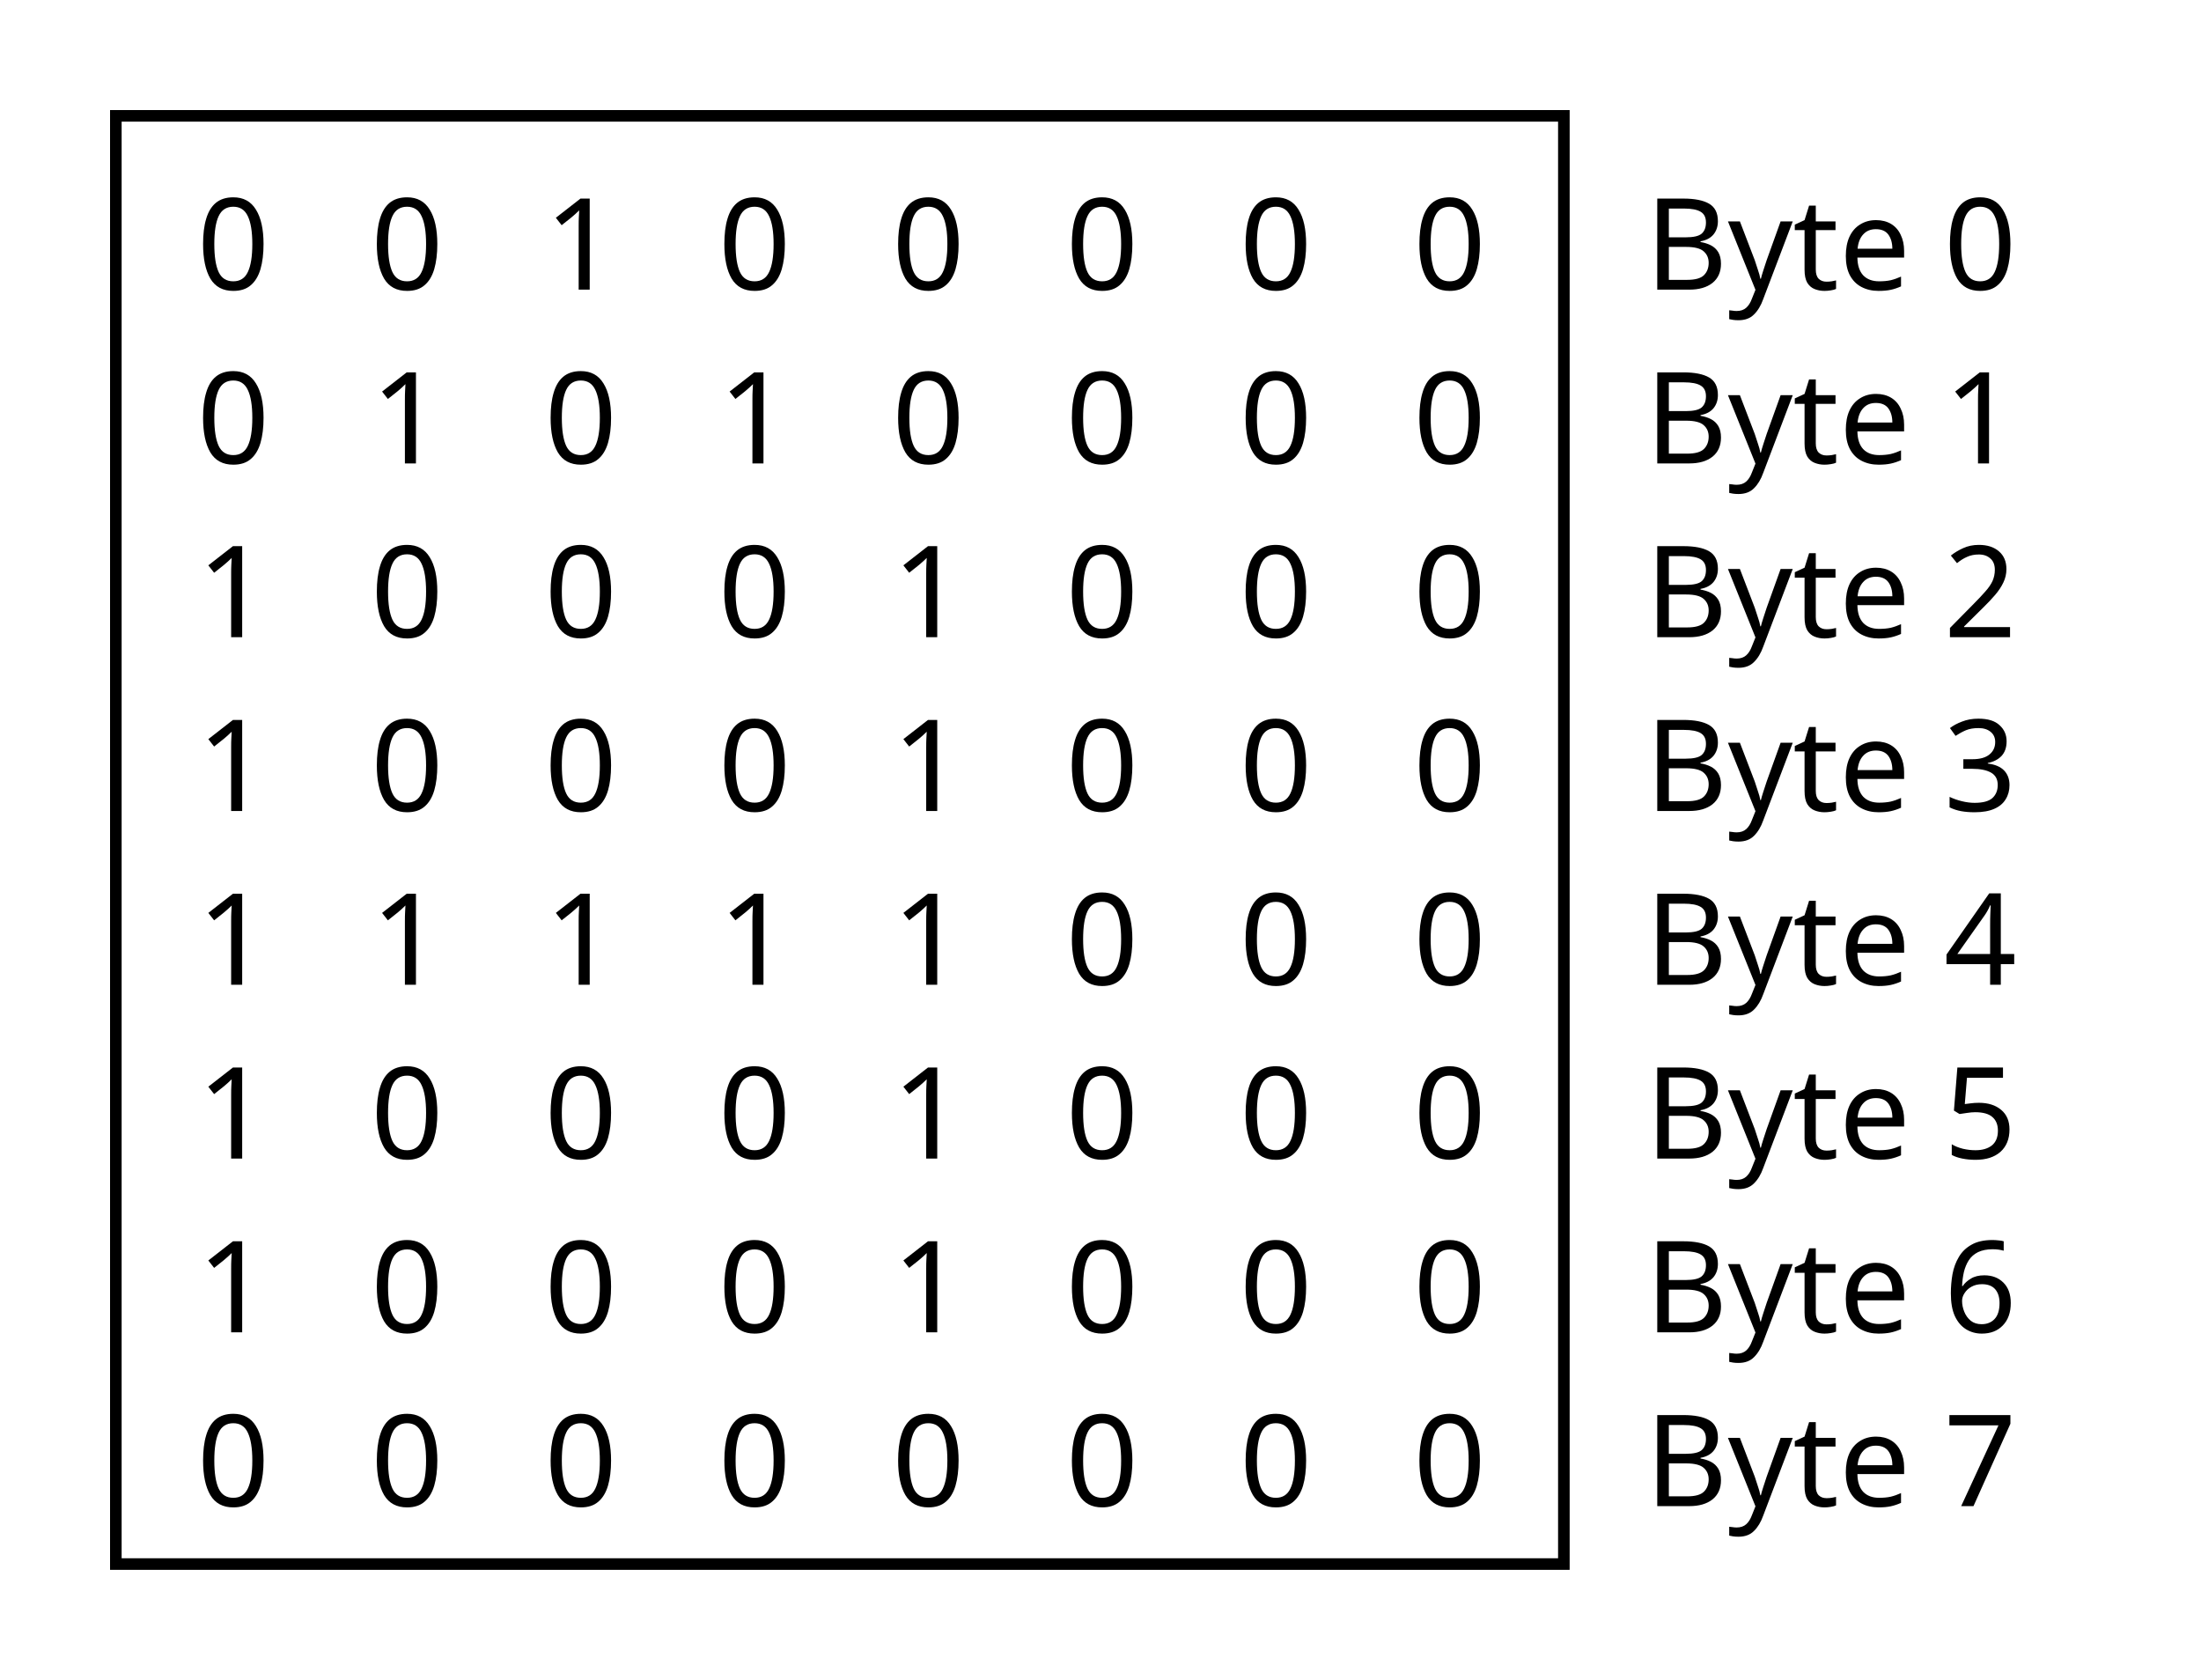
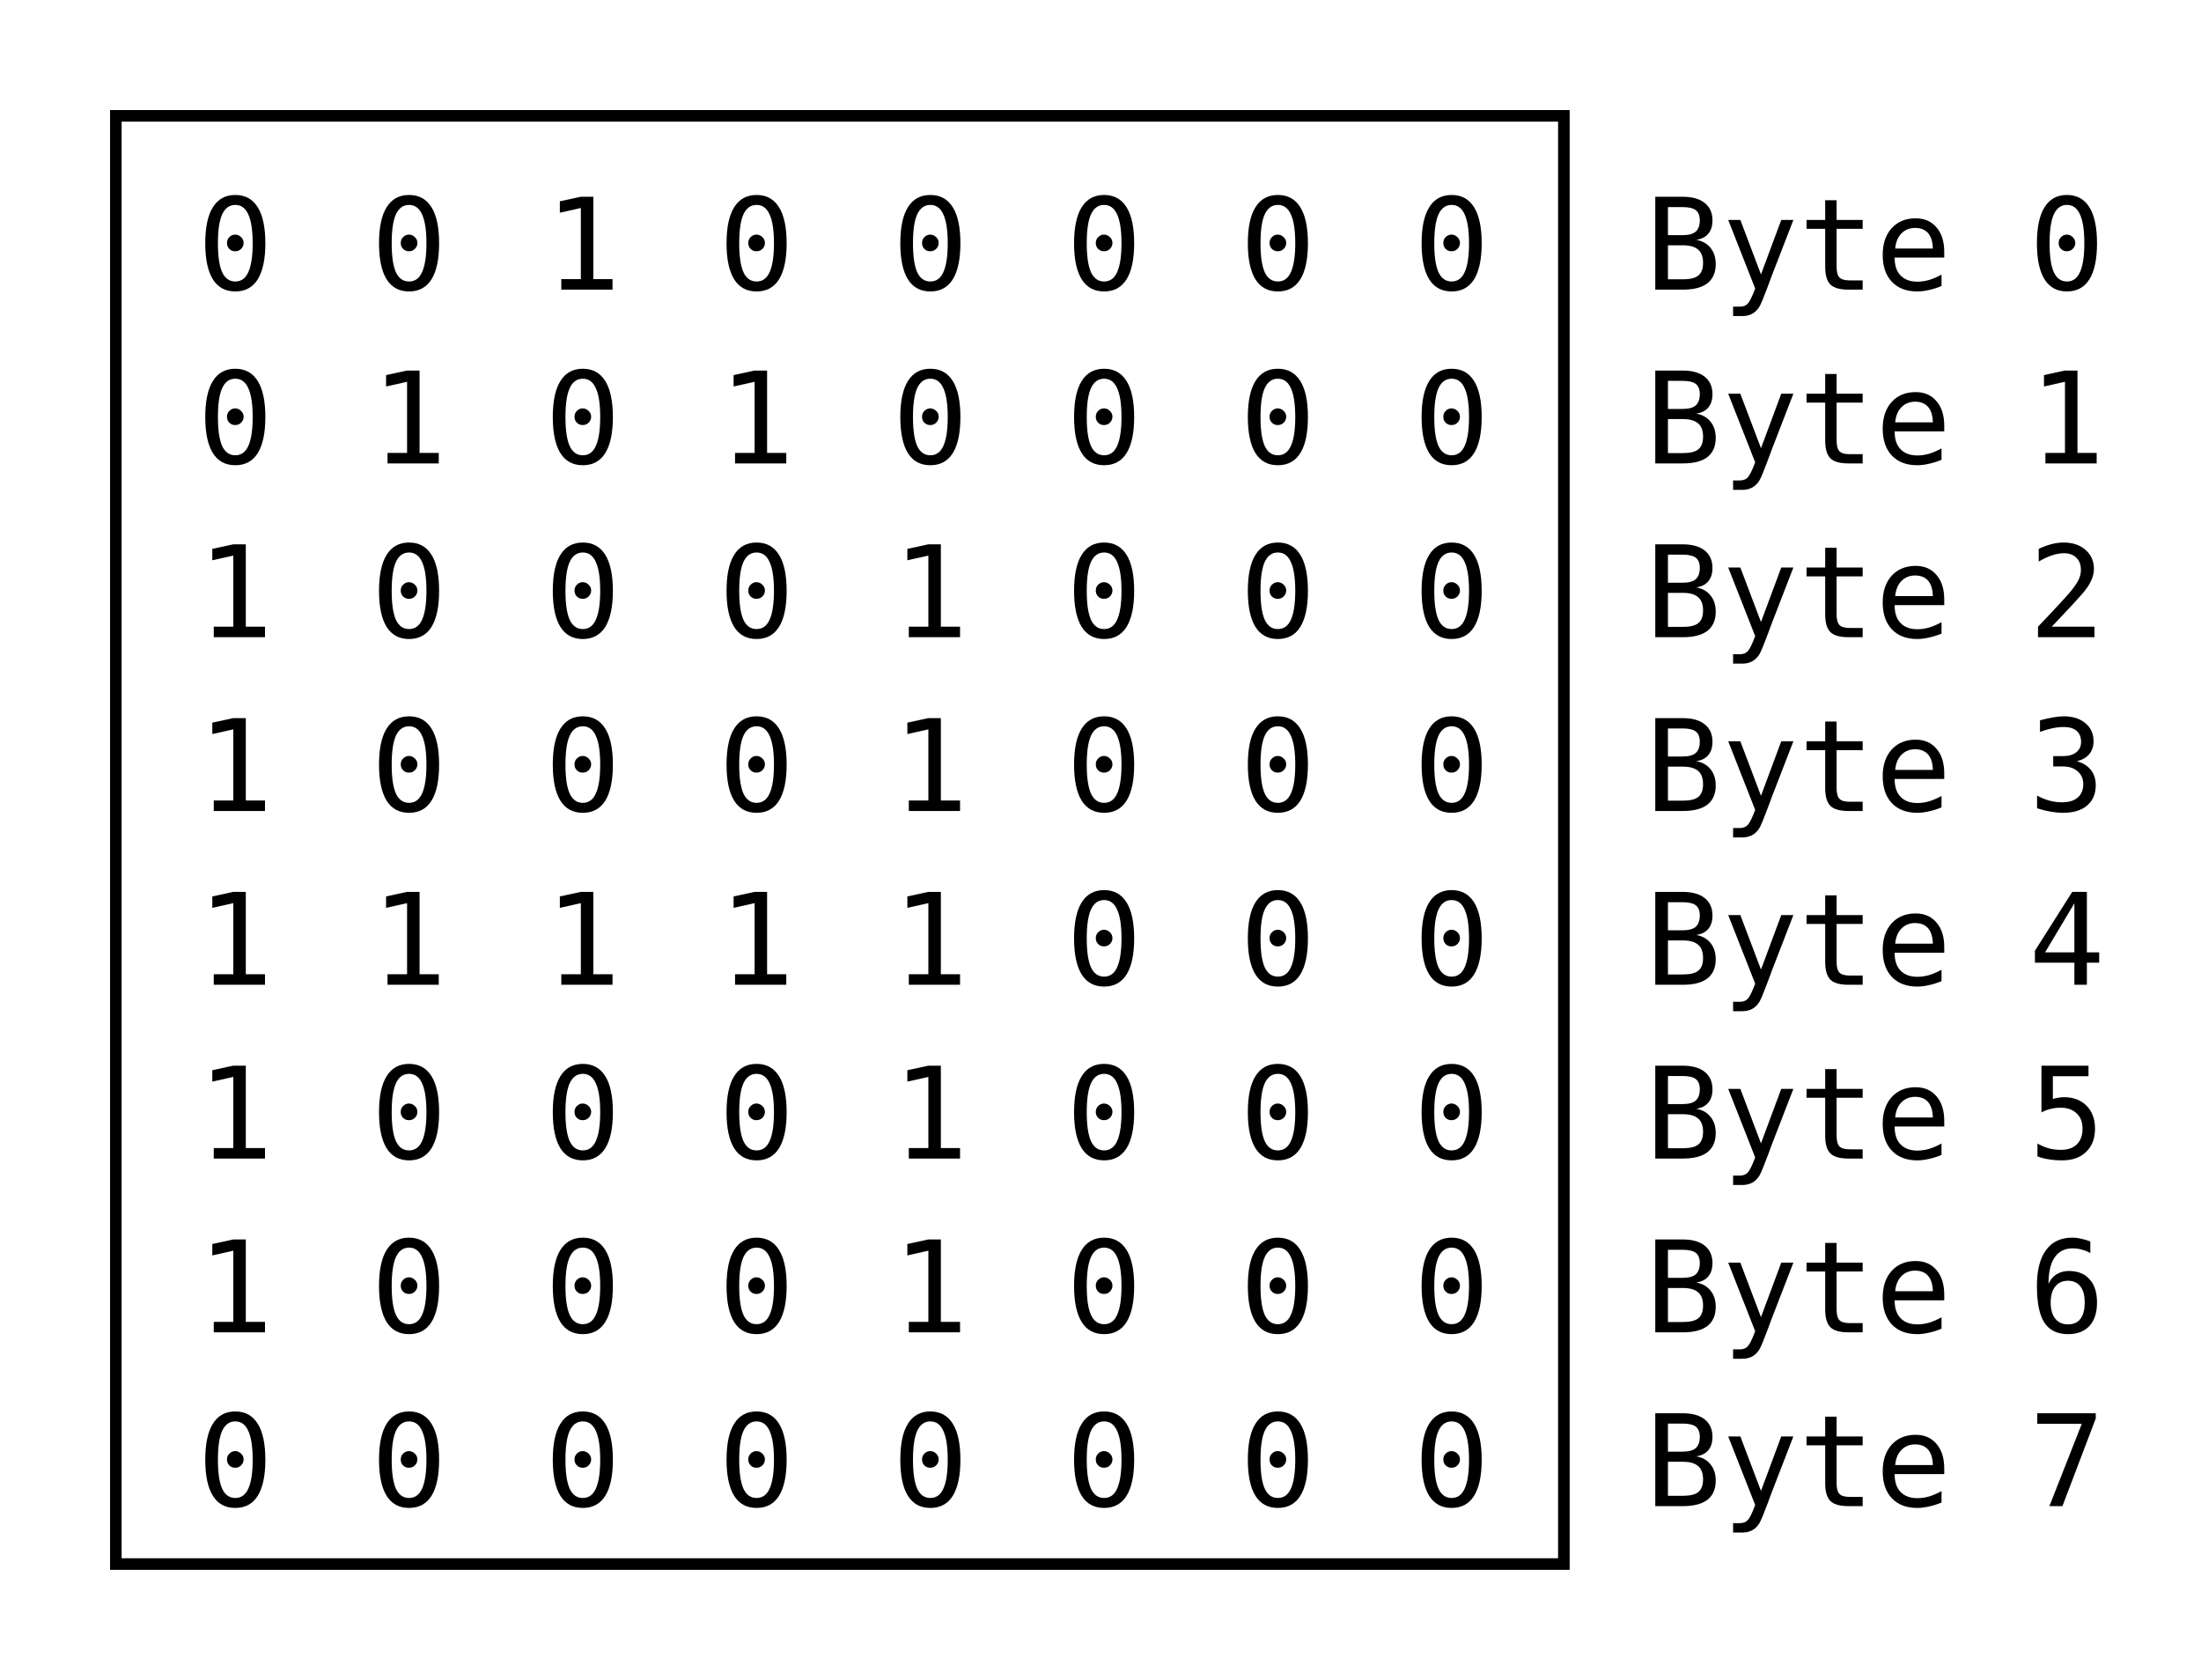
<svg xmlns="http://www.w3.org/2000/svg" width="190px" height="145px" version="1.1" baseProfile="full">
  <g transform="translate(10,10)">
    <g fill="none" stroke="black">
      <rect x="0" y="0" width="125" height="125" />
    </g>
    <g transform="translate(7,15)">
-       <g font-family="SFMono-Regular" font-size="11" fill="black" stroke="none" text-anchor="start">
+       <g font-family="Lucida Console, Monaco, monospace" font-size="11" fill="black" stroke="none" text-anchor="start">
        <text x="0" y="0">0</text>
        <text x="15" y="0">0</text>
        <text x="30" y="0">1</text>
        <text x="45" y="0">0</text>
        <text x="60" y="0">0</text>
        <text x="75" y="0">0</text>
        <text x="90" y="0">0</text>
        <text x="105" y="0">0</text>
        <text x="0" y="15">0</text>
        <text x="15" y="15">1</text>
        <text x="30" y="15">0</text>
        <text x="45" y="15">1</text>
        <text x="60" y="15">0</text>
        <text x="75" y="15">0</text>
        <text x="90" y="15">0</text>
        <text x="105" y="15">0</text>
        <text x="0" y="30">1</text>
        <text x="15" y="30">0</text>
        <text x="30" y="30">0</text>
        <text x="45" y="30">0</text>
        <text x="60" y="30">1</text>
        <text x="75" y="30">0</text>
        <text x="90" y="30">0</text>
        <text x="105" y="30">0</text>
        <text x="0" y="45">1</text>
        <text x="15" y="45">0</text>
        <text x="30" y="45">0</text>
        <text x="45" y="45">0</text>
        <text x="60" y="45">1</text>
        <text x="75" y="45">0</text>
        <text x="90" y="45">0</text>
        <text x="105" y="45">0</text>
        <text x="0" y="60">1</text>
        <text x="15" y="60">1</text>
        <text x="30" y="60">1</text>
        <text x="45" y="60">1</text>
        <text x="60" y="60">1</text>
        <text x="75" y="60">0</text>
        <text x="90" y="60">0</text>
        <text x="105" y="60">0</text>
        <text x="0" y="75">1</text>
        <text x="15" y="75">0</text>
        <text x="30" y="75">0</text>
        <text x="45" y="75">0</text>
        <text x="60" y="75">1</text>
        <text x="75" y="75">0</text>
        <text x="90" y="75">0</text>
        <text x="105" y="75">0</text>
        <text x="0" y="90">1</text>
        <text x="15" y="90">0</text>
        <text x="30" y="90">0</text>
        <text x="45" y="90">0</text>
        <text x="60" y="90">1</text>
        <text x="75" y="90">0</text>
        <text x="90" y="90">0</text>
        <text x="105" y="90">0</text>
        <text x="0" y="105">0</text>
        <text x="15" y="105">0</text>
        <text x="30" y="105">0</text>
        <text x="45" y="105">0</text>
        <text x="60" y="105">0</text>
        <text x="75" y="105">0</text>
        <text x="90" y="105">0</text>
        <text x="105" y="105">0</text>
        <text x="125" y="0">Byte 0</text>
        <text x="125" y="15">Byte 1</text>
        <text x="125" y="30">Byte 2</text>
        <text x="125" y="45">Byte 3</text>
        <text x="125" y="60">Byte 4</text>
        <text x="125" y="75">Byte 5</text>
        <text x="125" y="90">Byte 6</text>
        <text x="125" y="105">Byte 7</text>
      </g>
    </g>
  </g>
</svg>
